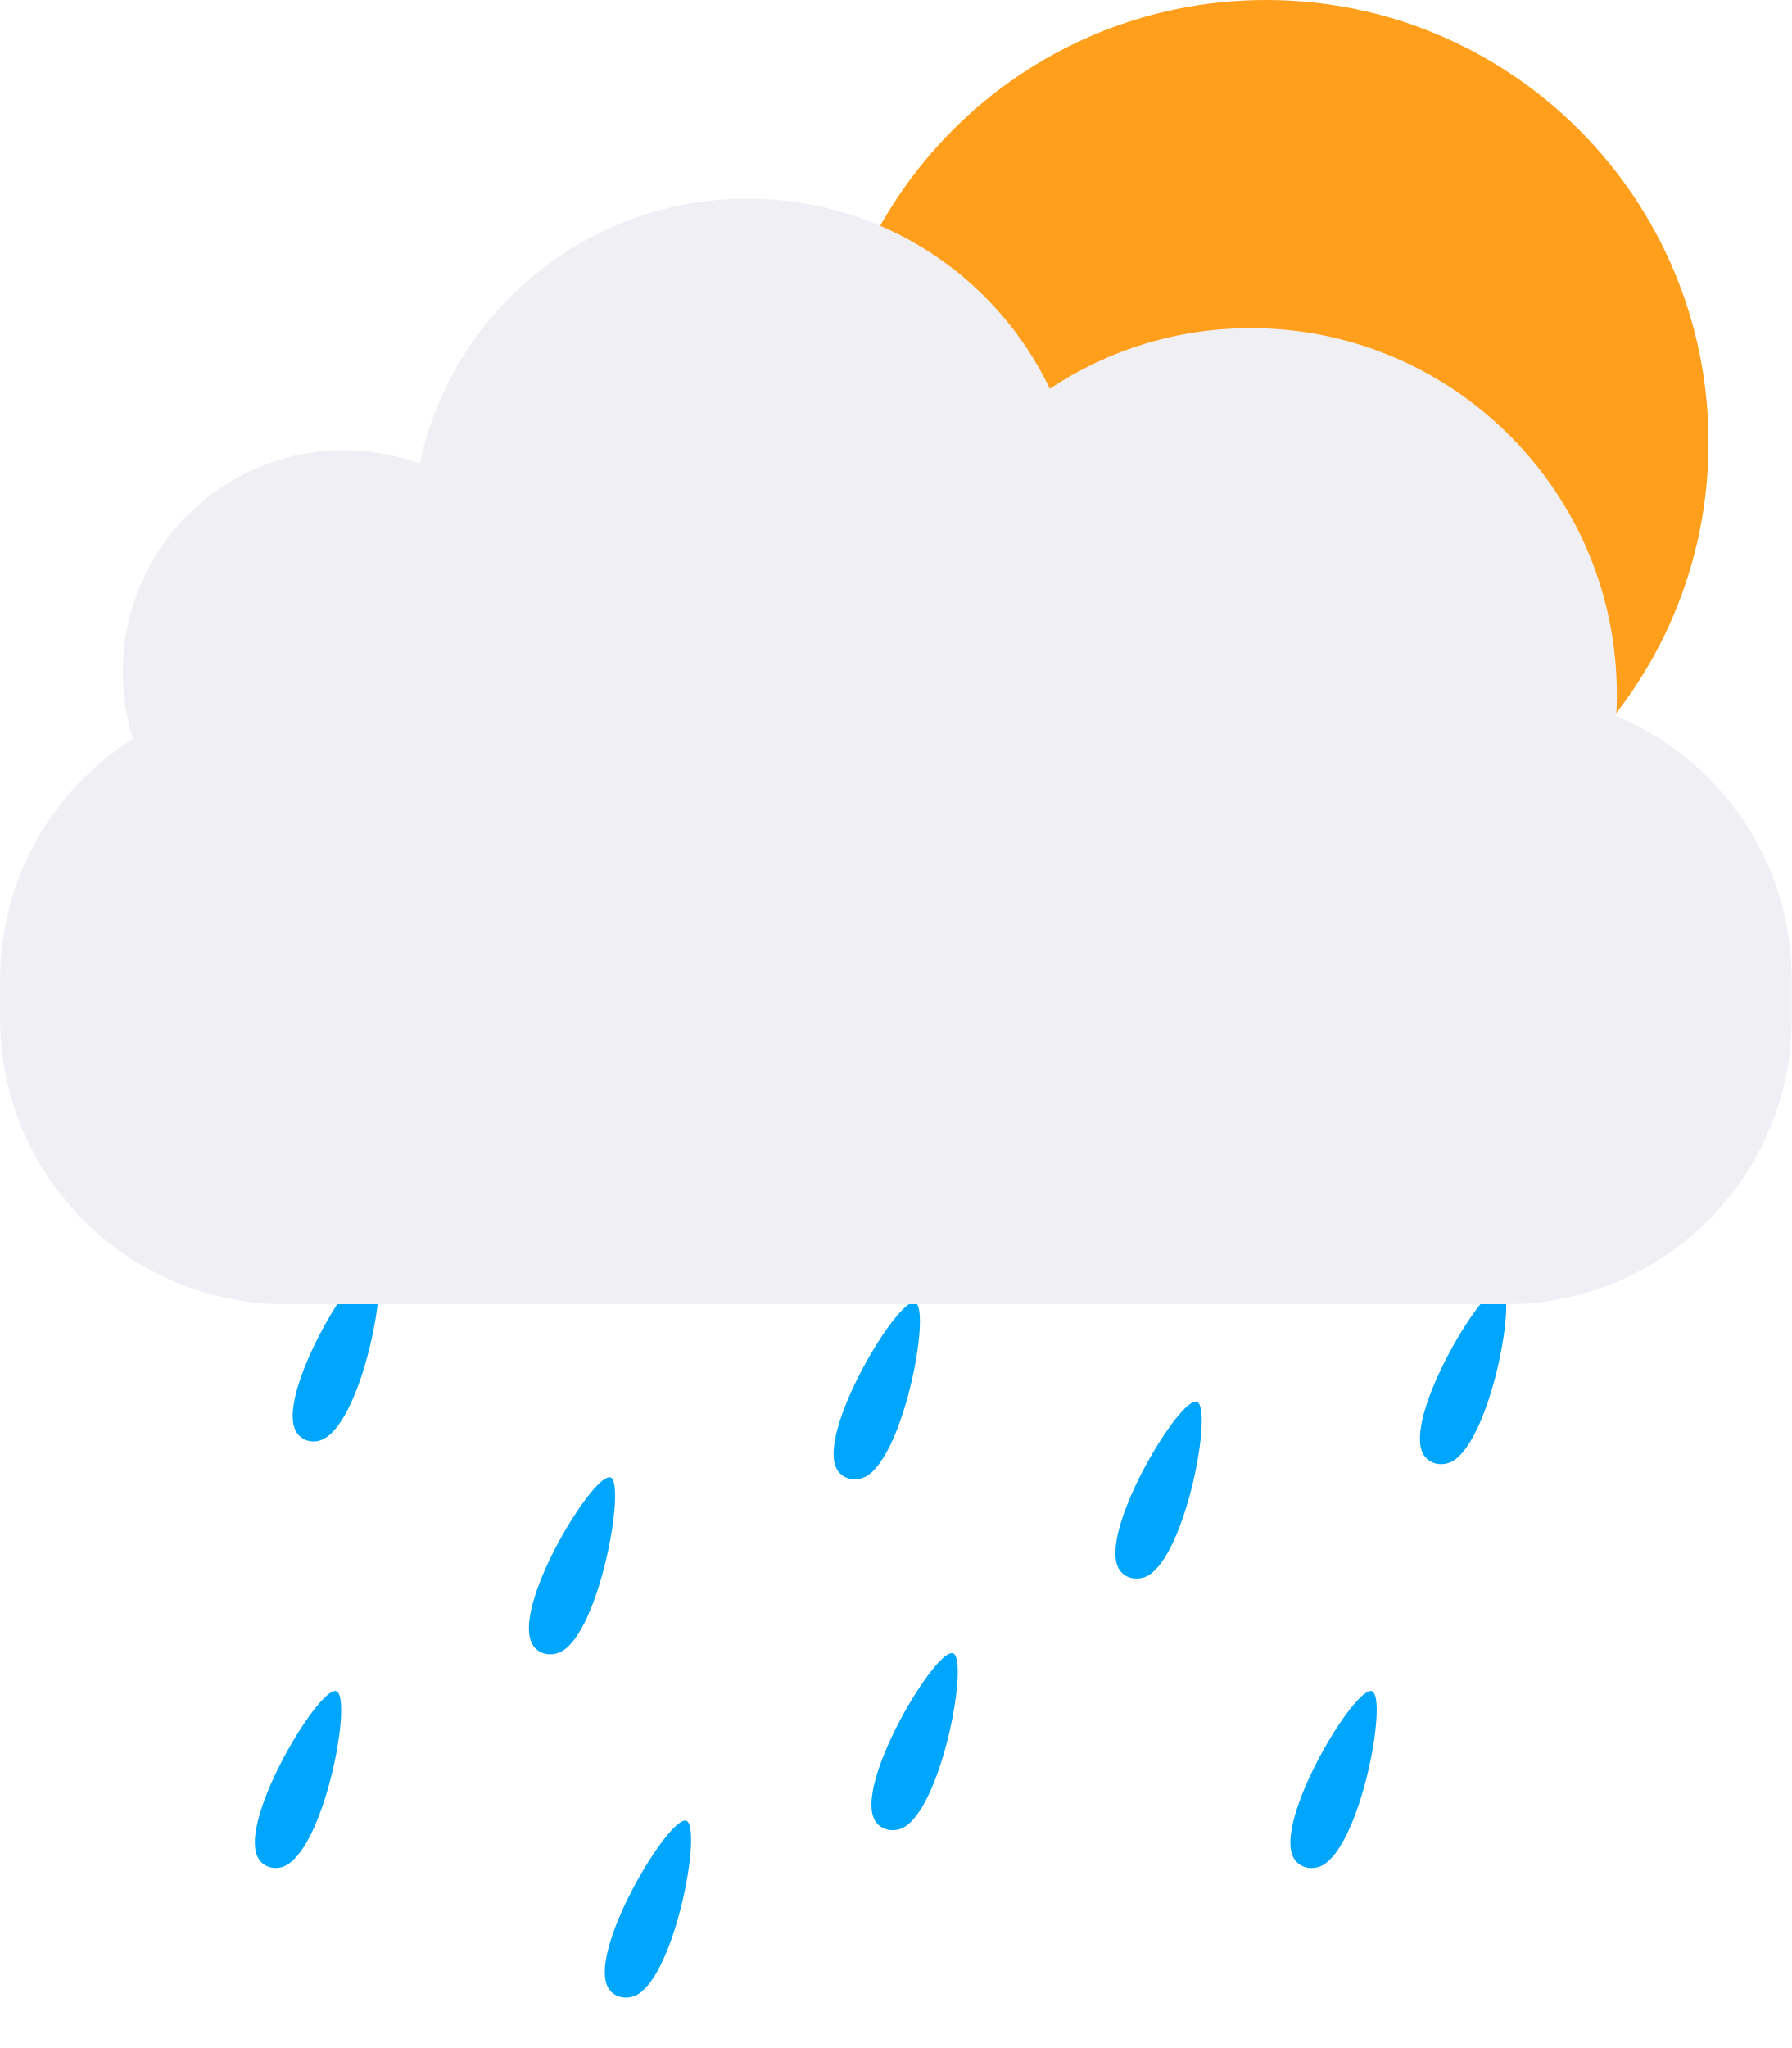
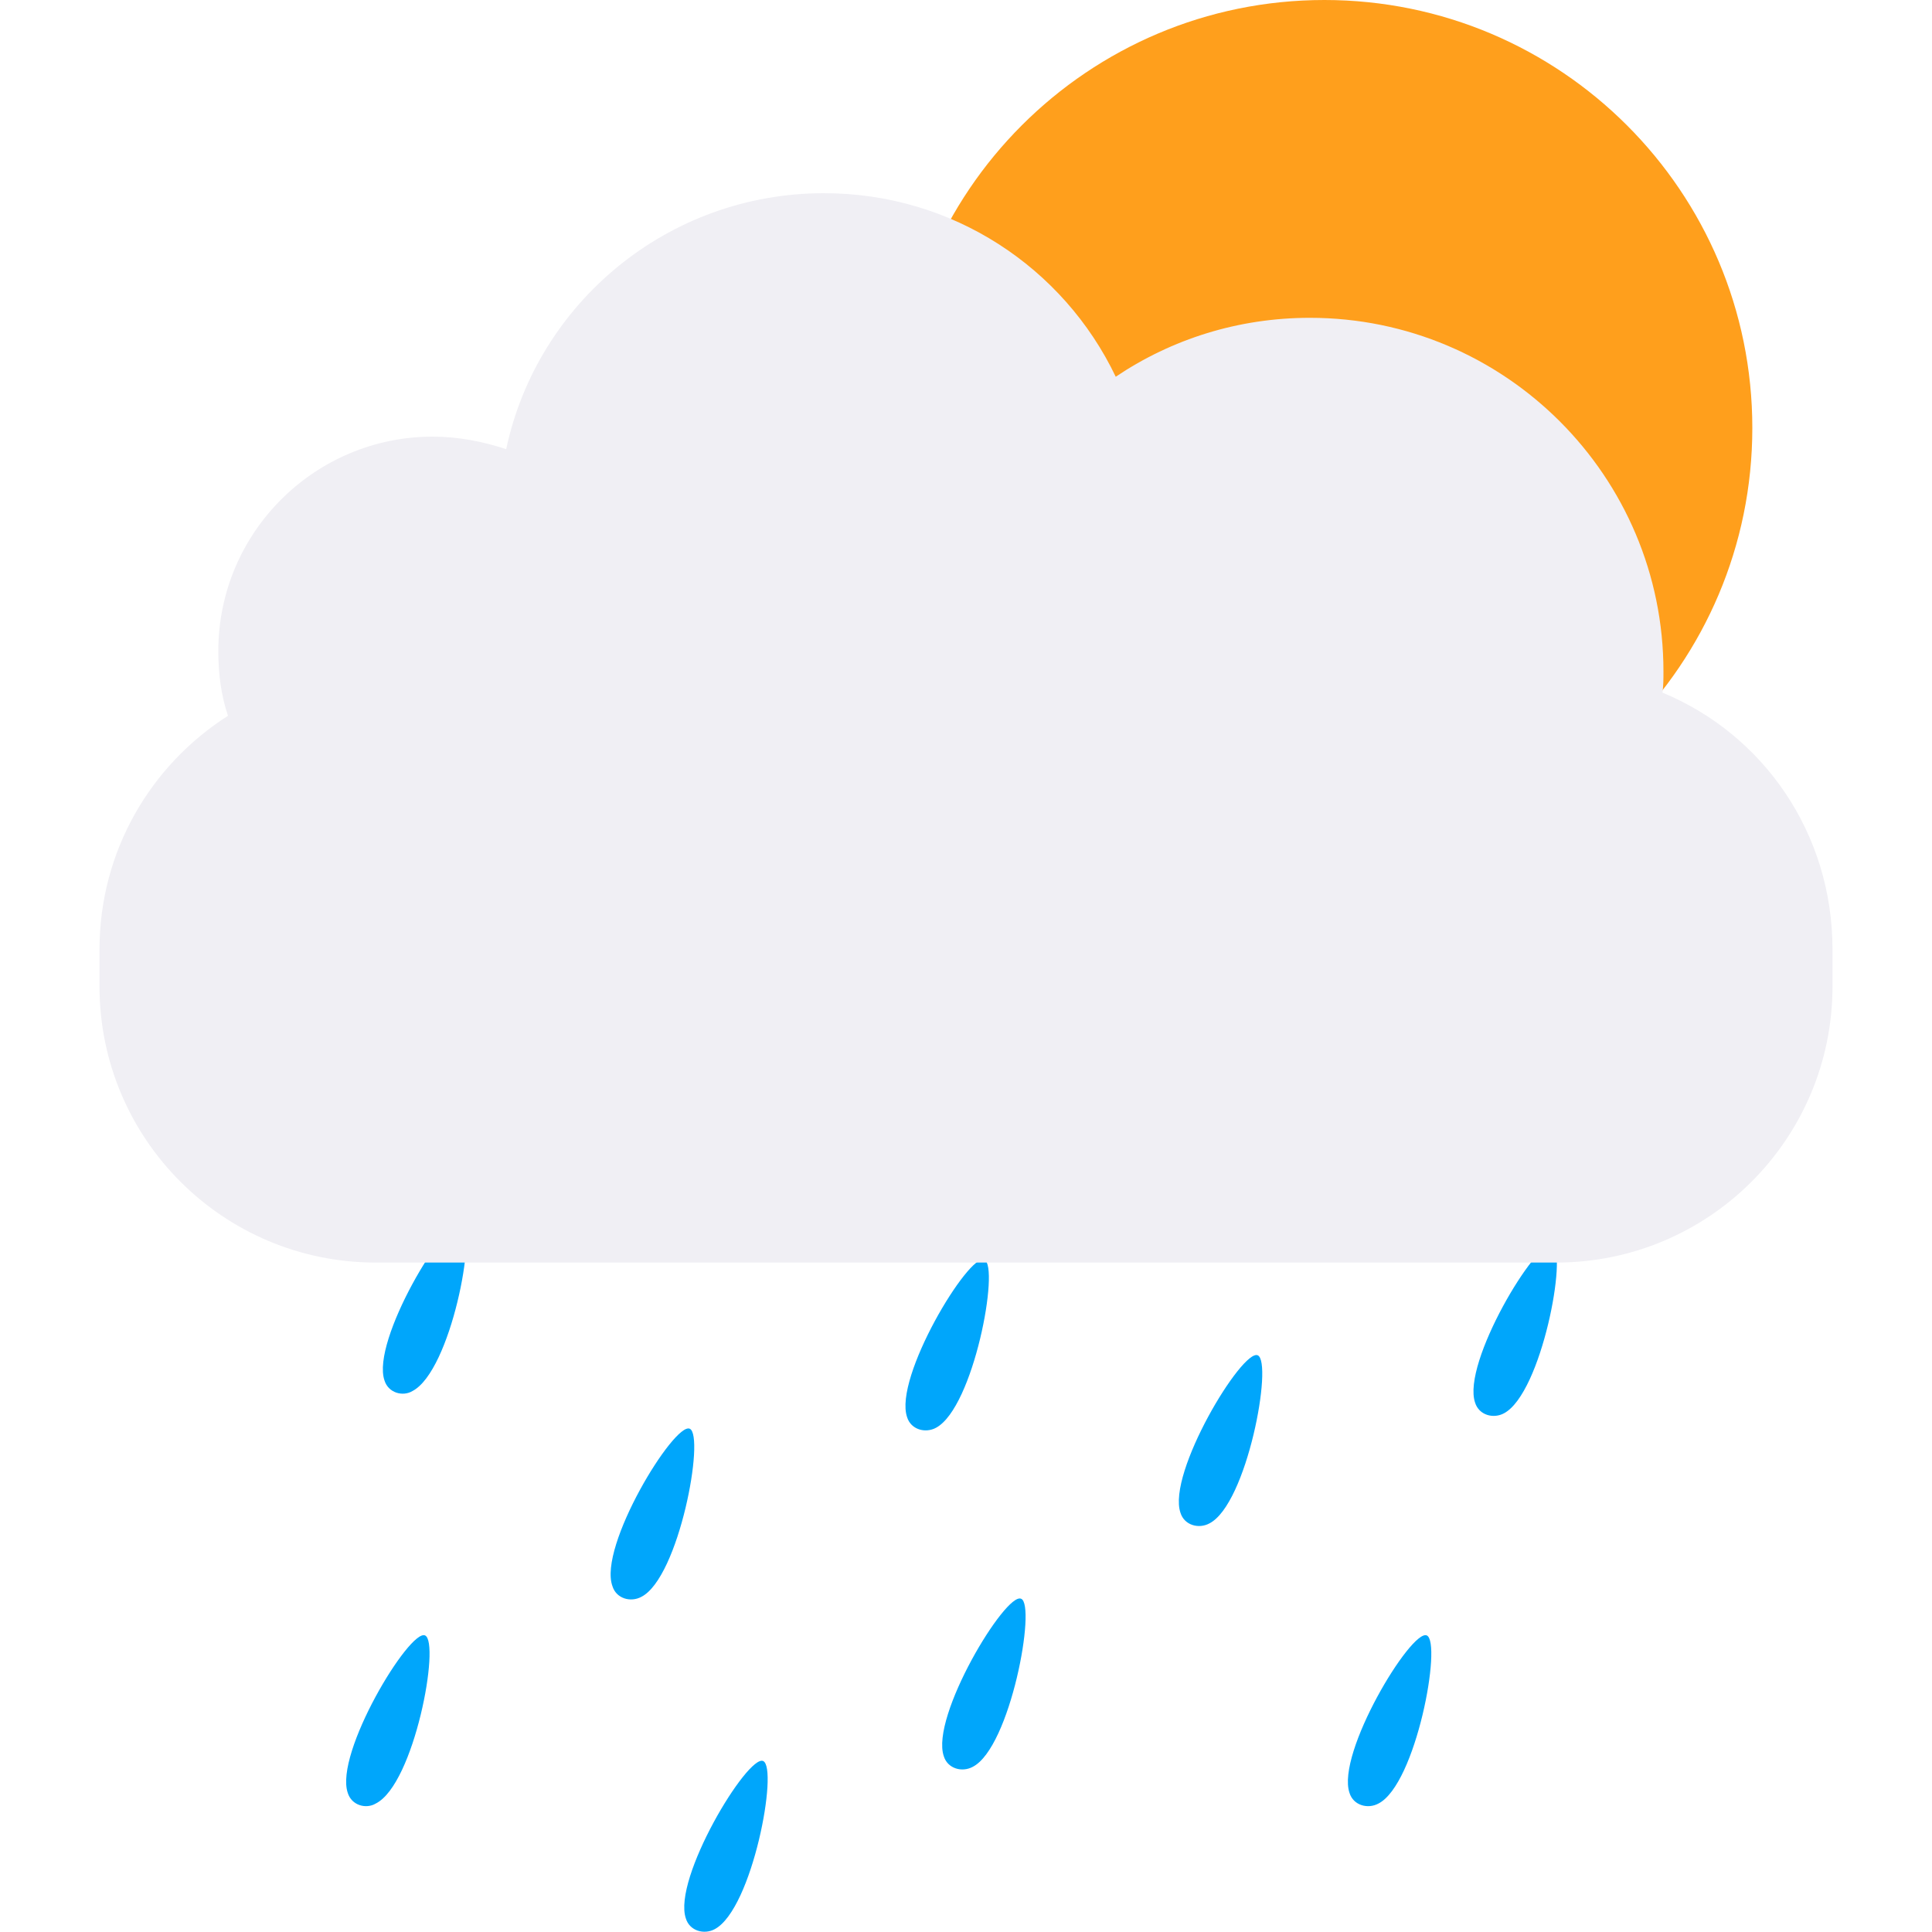
- <svg xmlns="http://www.w3.org/2000/svg" version="1.1" id="Layer_2_00000024680323888327244720000016571490059069463217_" x="0px" y="0px" viewBox="0 0 213 243.4" style="enable-background:new 0 0 213 243.4;" xml:space="preserve">
+ <svg xmlns="http://www.w3.org/2000/svg" version="1.1" id="10d" x="0px" y="0px" viewBox="0 0 200 200" style="enable-background:new 0 0 200 200;" xml:space="preserve">
  <style type="text/css">
- 	.st0{fill:#00A6FB;}
- 	.st1{fill:#ff9f1c;}
- 	.st2{fill:#F0EFF4;}
- </style>
-   <path class="st0" d="M81.6,216.4c-1.9-0.8-11.2,14.5-9.5,19.4c0.5,1.5,2.2,2,3.6,1.3C80.3,234.6,83.5,217.2,81.6,216.4z" />
-   <path class="st0" d="M72.6,175.6c-1.9-0.8-11.3,14.5-9.5,19.4c0.5,1.5,2.2,2,3.6,1.3C71.3,193.9,74.4,176.4,72.6,175.6z" />
-   <path class="st0" d="M113.3,196.5c-1.9-0.8-11.2,14.5-9.5,19.4c0.5,1.5,2.2,2,3.6,1.3C112,214.7,115.2,197.2,113.3,196.5z" />
-   <path class="st0" d="M163.1,201c-1.9-0.8-11.2,14.5-9.5,19.4c0.5,1.5,2.2,2,3.6,1.3C161.8,219.2,165,201.8,163.1,201z" />
-   <path class="st0" d="M44.5,150.3c-1.9-0.8-11.2,14.5-9.5,19.4c0.5,1.5,2.2,2,3.5,1.3C43.2,168.5,46.4,151.1,44.5,150.3z" />
-   <path class="st0" d="M40,201c-1.9-0.8-11.2,14.5-9.5,19.4c0.5,1.5,2.2,2,3.5,1.3C38.7,219.2,41.9,201.8,40,201z" />
-   <path class="st0" d="M108.8,154.8c-1.9-0.8-11.2,14.5-9.5,19.4c0.5,1.5,2.2,2,3.6,1.3C107.5,173,110.7,155.6,108.8,154.8z" />
-   <path class="st0" d="M142.3,166.6c-1.9-0.8-11.2,14.5-9.5,19.4c0.5,1.5,2.2,2,3.6,1.3C141,184.8,144.2,167.4,142.3,166.6z" />
-   <path class="st0" d="M178.5,153c-1.9-0.8-11.2,14.5-9.5,19.4c0.5,1.5,2.2,2,3.6,1.3C177.2,171.2,180.4,153.8,178.5,153z" />
-   <circle class="st1" cx="150.5" cy="52.6" r="52.6" />
-   <g id="Layer_1-2">
-     <path class="st2" d="M192.1,85.1c0.1-0.9,0.1-1.7,0.1-2.6c0-24-19.5-43.5-43.5-43.5c-8.8,0-17,2.6-23.9,7.2   c-6.4-13.4-20.1-22.6-35.9-22.6c-19.2,0-35.2,13.5-39,31.5c-2.8-1-5.9-1.6-9-1.6c-14.5,0-26.3,11.8-26.3,26.3c0,2.8,0.4,5.5,1.2,8   C6.3,93.8,0,104.4,0,116.5v4.5c0,18.8,15.2,34,34,34h145c18.8,0,34-15.2,34-34v-4.5C213,102.3,204.4,90.2,192.1,85.1z" />
-   </g>
+ 		.st0 {
+ 			fill: #00A6FB;
+ 		}
+ 
+ 		.st1 {
+ 			fill: #ff9f1c;
+ 		}
+ 
+ 		.st2 {
+ 			fill: #F0EFF4;
+ 		}
+ 	</style>
+   <path class="st0" d="M79,182.3c-1.6-0.7-9.4,12.2-8,16.3c0.4,1.3,1.9,1.7,3,1.1C77.9,197.6,80.6,183,79,182.3z" />
+   <path class="st0" d="M71.4,147.9c-1.6-0.7-9.5,12.2-8,16.3c0.4,1.3,1.9,1.7,3,1.1C70.3,163.3,73,148.6,71.4,147.9z" />
+   <path class="st0" d="M105.7,165.5c-1.6-0.7-9.4,12.2-8,16.3c0.4,1.3,1.9,1.7,3,1.1C104.6,180.9,107.3,166.1,105.7,165.5z" />
+   <path class="st0" d="M147.7,169.3c-1.6-0.7-9.4,12.2-8,16.3c0.4,1.3,1.9,1.7,3,1.1C146.6,184.7,149.3,170,147.7,169.3z" />
+   <path class="st0" d="M47.8,126.6c-1.6-0.7-9.4,12.2-8,16.3c0.4,1.3,1.9,1.7,2.9,1.1C46.7,141.9,49.4,127.3,47.8,126.6z" />
+   <path class="st0" d="M44,169.3c-1.6-0.7-9.4,12.2-8,16.3c0.4,1.3,1.9,1.7,2.9,1.1C42.9,184.7,45.6,170,44,169.3z" />
+   <path class="st0" d="M101.9,130.4c-1.6-0.7-9.4,12.2-8,16.3c0.4,1.3,1.9,1.7,3,1.1C100.8,145.7,103.5,131.1,101.9,130.4z" />
+   <path class="st0" d="M130.2,140.3c-1.6-0.7-9.4,12.2-8,16.3c0.4,1.3,1.9,1.7,3,1.1C129.1,155.7,131.8,141,130.2,140.3z" />
+   <path class="st0" d="M160.7,128.9c-1.6-0.7-9.4,12.2-8,16.3c0.4,1.3,1.9,1.7,3,1.1C159.6,144.2,162.3,129.6,160.7,128.9z" />
+   <circle class="st1" cx="137.1" cy="44.3" r="44.3" />
+   <path class="st2" d="M172.1,71.7c0.1-0.8,0.1-1.4,0.1-2.2c0-20.2-16.4-36.6-36.6-36.6c-7.4,0-14.3,2.2-20.1,6.1   c-5.4-11.3-16.9-19-30.2-19c-16.2,0-29.7,11.4-32.9,26.5c-2.4-0.8-5-1.3-7.6-1.3c-12.2,0-22.2,9.9-22.2,22.2c0,2.4,0.3,4.6,1,6.7   c-8,5.1-13.3,14-13.3,24.2v3.8c0,15.8,12.8,28.6,28.6,28.6h122.2c15.8,0,28.6-12.8,28.6-28.6v-3.8C189.7,86.2,182.5,76,172.1,71.7z   " />
</svg>
